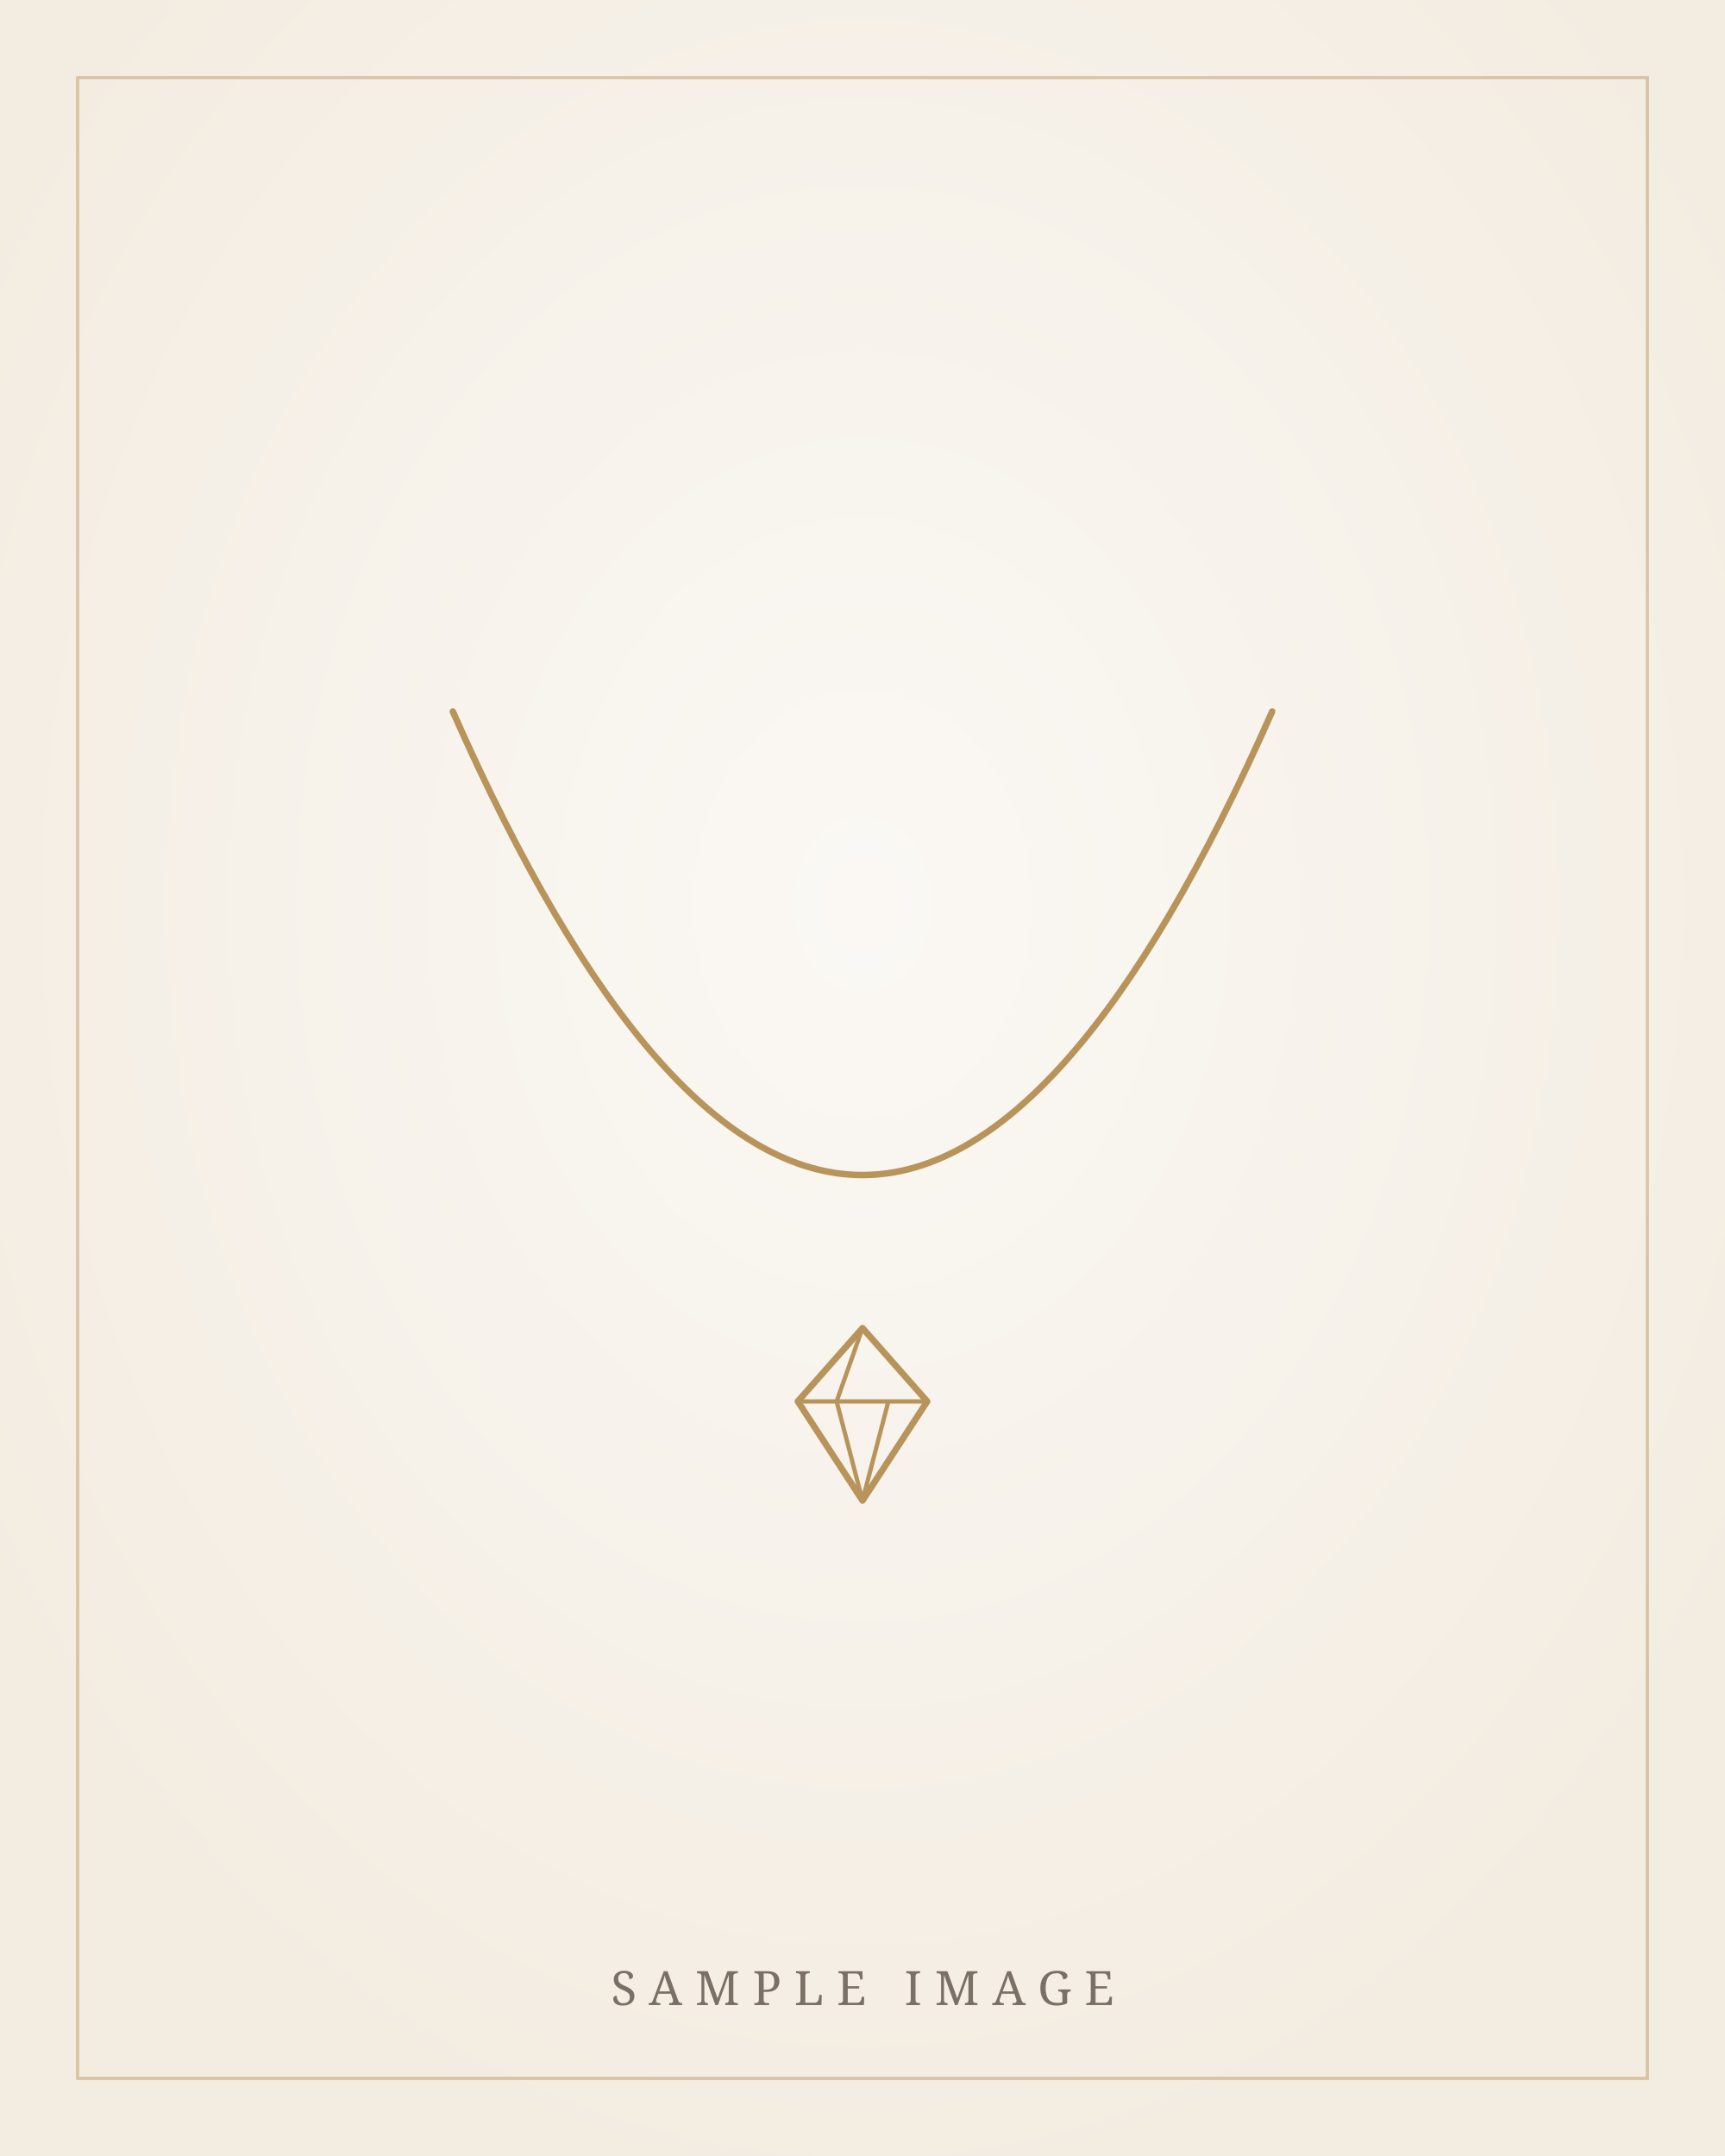
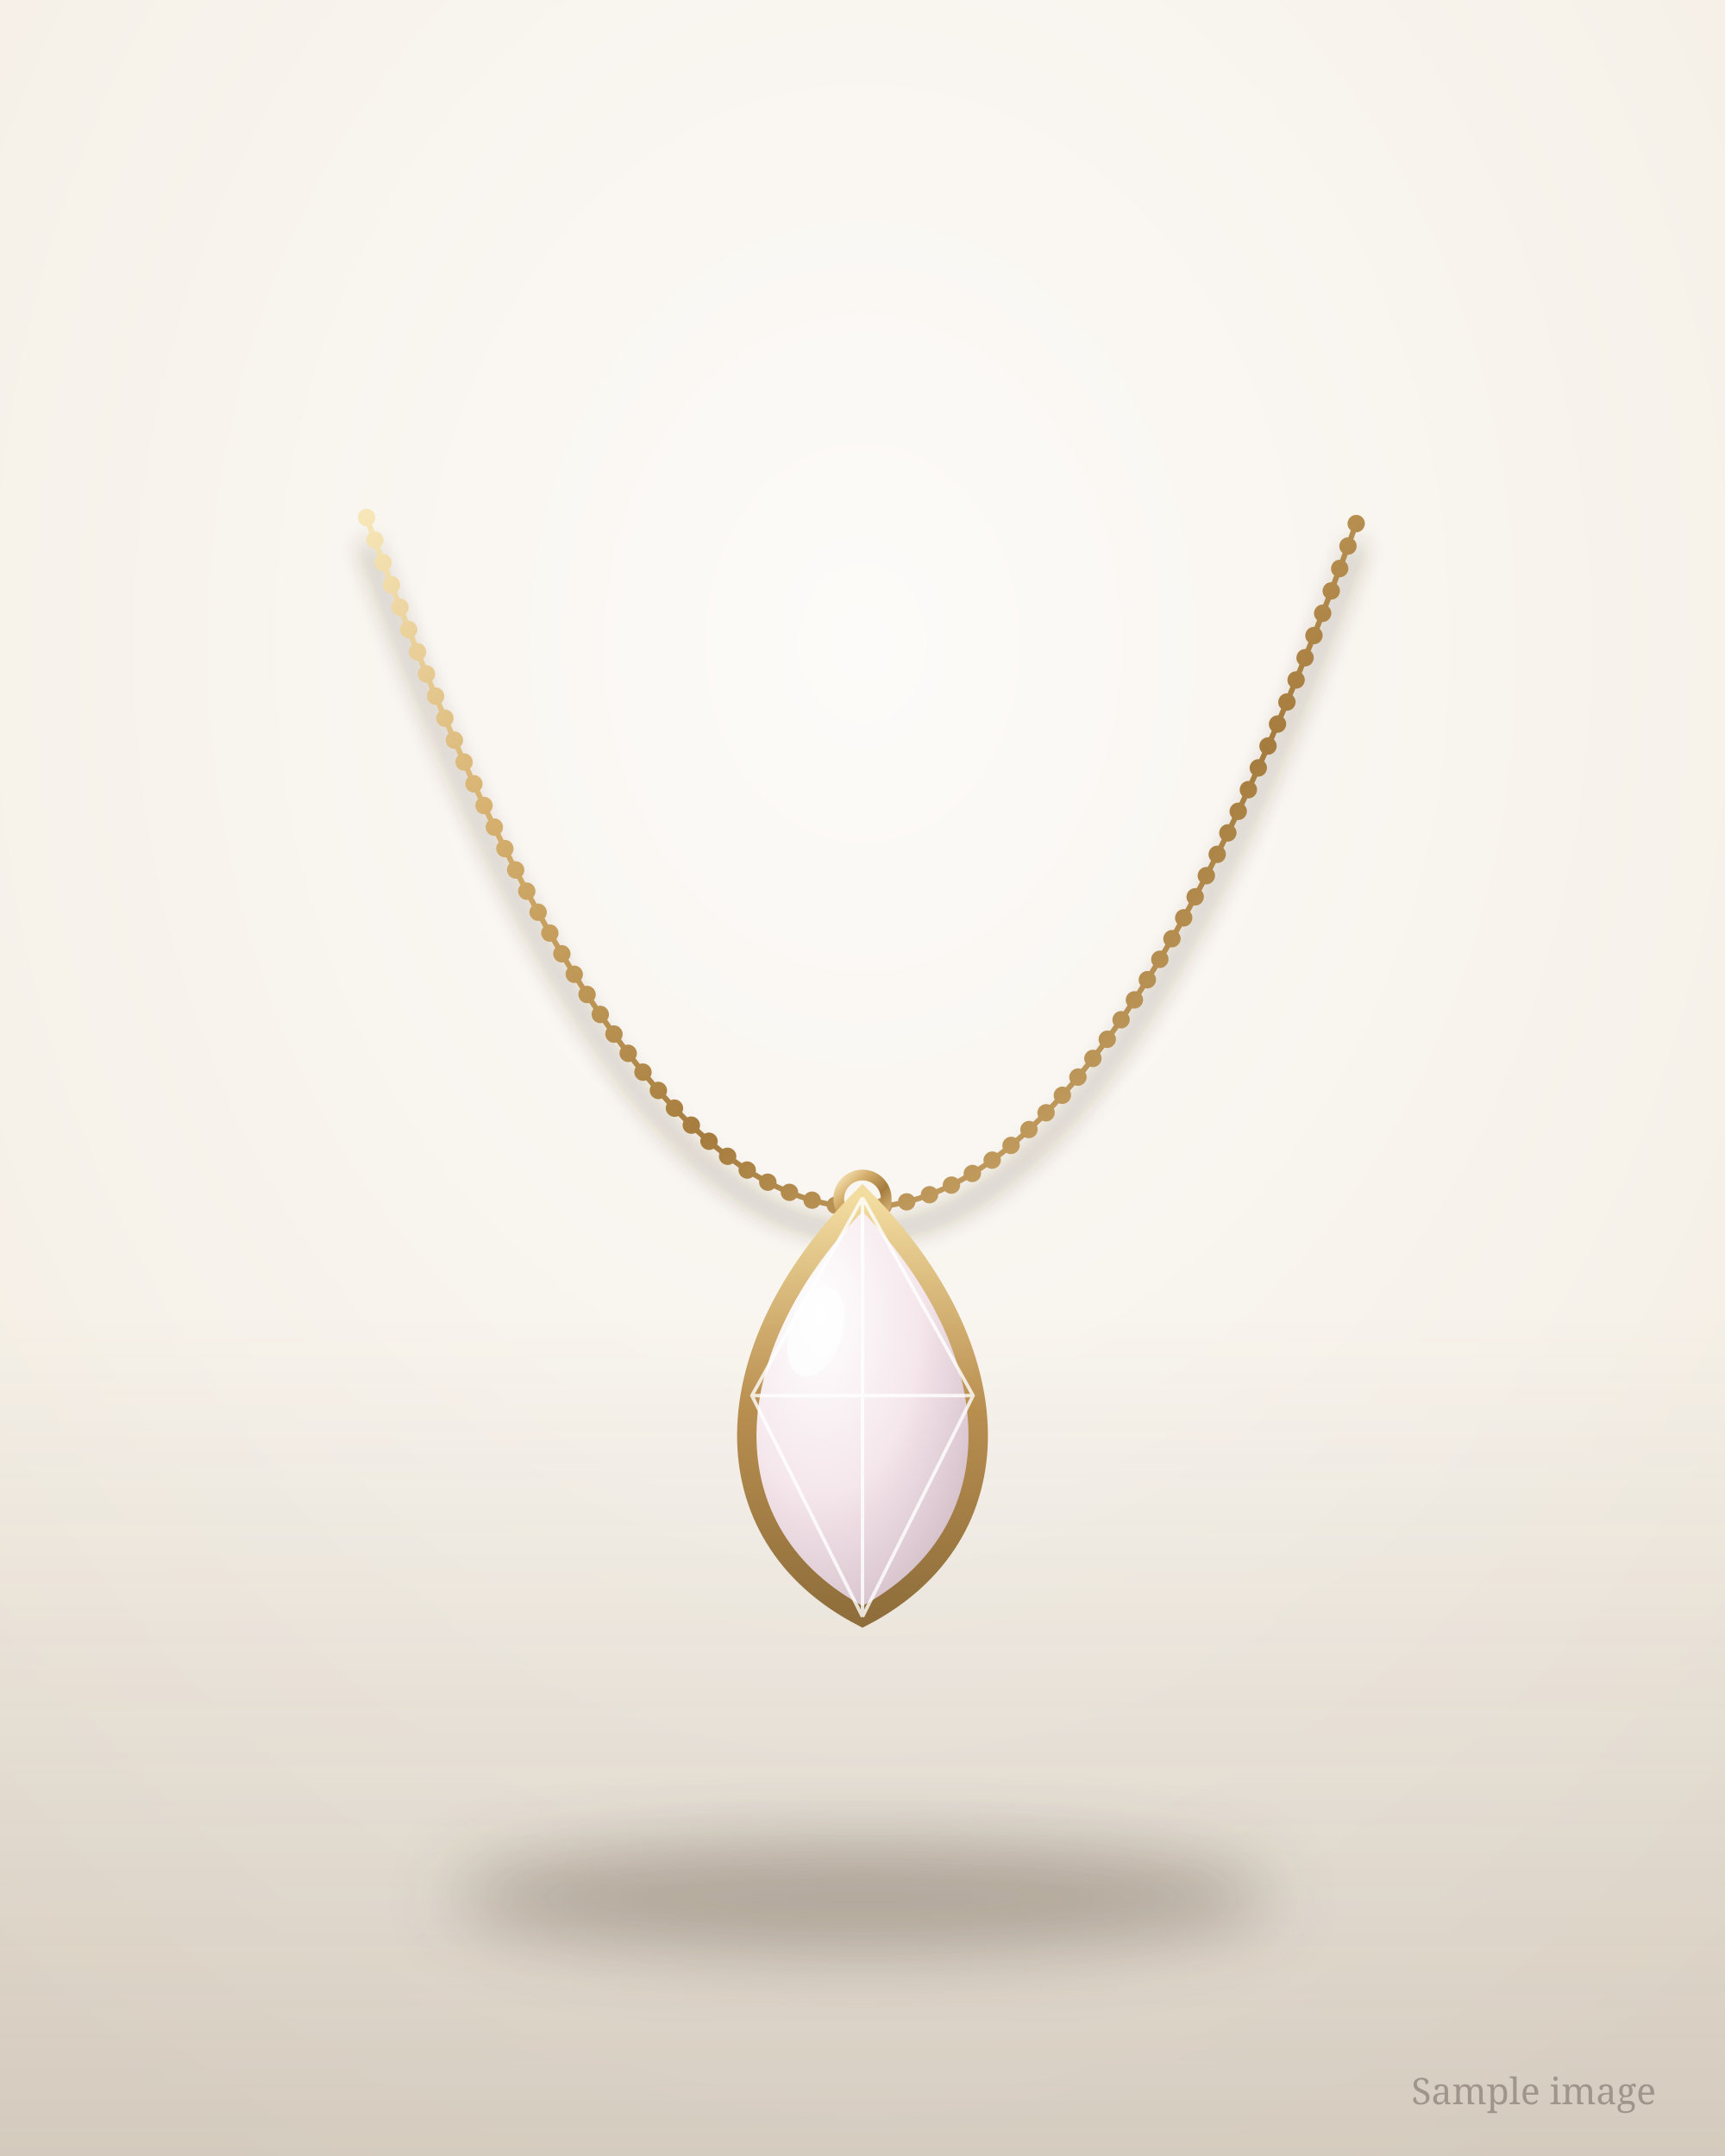
<svg xmlns="http://www.w3.org/2000/svg" viewBox="0 0 800 1000" role="img" aria-label="Sample necklaces image">
  <defs>
-     <radialGradient id="g" cx="50%" cy="42%" r="60%">
-       <stop offset="0" stop-color="#ffffff" stop-opacity="0.65" />
-       <stop offset="1" stop-color="#ffffff" stop-opacity="0" />
+     <linearGradient id="gold" x1="0" y1="0" x2="1" y2="1">
+       <stop offset="0" stop-color="#F7E6B8" />
+       <stop offset=".28" stop-color="#D6B06E" />
+       <stop offset=".62" stop-color="#A57C3E" />
+       <stop offset="1" stop-color="#E2C184" />
+     </linearGradient>
+     <linearGradient id="goldV" x1="0" y1="0" x2="0" y2="1">
+       <stop offset="0" stop-color="#F3DCA0" />
+       <stop offset=".5" stop-color="#B98F50" />
+       <stop offset="1" stop-color="#8F6E3B" />
+     </linearGradient>
+     <radialGradient id="gem" cx=".32" cy=".28" r=".85">
+       <stop offset="0" stop-color="#FFFFFF" />
+       <stop offset=".5" stop-color="#F5E7EC" />
+       <stop offset="1" stop-color="#CDB6C0" />
    </radialGradient>
+     <radialGradient id="light" cx=".5" cy=".3" r=".8">
+       <stop offset="0" stop-color="#fff" stop-opacity=".8" />
+       <stop offset="1" stop-color="#fff" stop-opacity="0" />
+     </radialGradient>
+     <linearGradient id="table" x1="0" y1="0" x2="0" y2="1">
+       <stop offset="0" stop-color="#5A4630" stop-opacity="0" />
+       <stop offset="1" stop-color="#5A4630" stop-opacity=".2" />
+     </linearGradient>
+     <filter id="blur" x="-40%" y="-60%" width="180%" height="220%">
+       <feGaussianBlur stdDeviation="16" />
+     </filter>
+     <filter id="blur5" x="-20%" y="-20%" width="140%" height="140%">
+       <feGaussianBlur stdDeviation="5" />
+     </filter>
  </defs>
  <rect width="800" height="1000" fill="#F3ECE1" />
-   <rect width="800" height="1000" fill="url(#g)" />
-   <rect x="36" y="36" width="728" height="928" fill="none" stroke="#B8935A" stroke-opacity="0.45" stroke-width="1.5" />
-   <g fill="none" stroke="#B8935A" stroke-width="3" stroke-linecap="round" stroke-linejoin="round">
-     <path d="M210 330 Q400 760 590 330" />
-     <path d="M400 616 L430 650 L400 696 L370 650 Z" />
-     <path d="M370 650h60M400 616 L388 650 L400 696 L412 650" stroke-width="2" />
+   <rect width="800" height="1000" fill="url(#light)" />
+   <rect y="610" width="800" height="390" fill="url(#table)" />
+   <ellipse cx="400" cy="880" rx="190" ry="26" fill="#4A3826" opacity="0.32" filter="url(#blur)" />
+   <path d="M170 240 Q400 880 630 240" fill="none" stroke="#4A3826" stroke-opacity=".28" stroke-width="7" transform="translate(0 12)" filter="url(#blur5)" />
+   <path d="M170 240 Q400 880 630 240" fill="none" stroke="url(#gold)" stroke-width="2.5" />
+   <path d="M170 240 Q400 880 630 240" fill="none" stroke="url(#gold)" stroke-width="8" stroke-linecap="round" stroke-dasharray="0.1 11" />
+   <circle cx="400" cy="556" r="11" fill="none" stroke="url(#gold)" stroke-width="5" />
+   <g transform="translate(400 650) scale(1.35)">
+     <path d="M0 -70 C52 -18 54 46 0 74 C-54 46 -52 -18 0 -70Z" fill="url(#gem)" stroke="url(#goldV)" stroke-width="6.667" />
+     <path d="M0 -70V74M-38 -2H38M0 -70L-38 -2L0 74M0 -70L38 -2L0 74" fill="none" stroke="#fff" stroke-opacity=".8" stroke-width="1.185" />
+     <ellipse cx="-16" cy="-24" rx="9" ry="16" fill="#fff" opacity=".75" transform="rotate(18 -16 -24)" />
  </g>
-   <text x="400" y="930" text-anchor="middle" font-family="Georgia, serif" font-size="22" letter-spacing="6" fill="#7A7066">SAMPLE IMAGE</text>
+   <text x="768" y="976" text-anchor="end" font-family="Georgia,serif" font-size="17" fill="#7A7066" opacity=".6">Sample image</text>
</svg>
